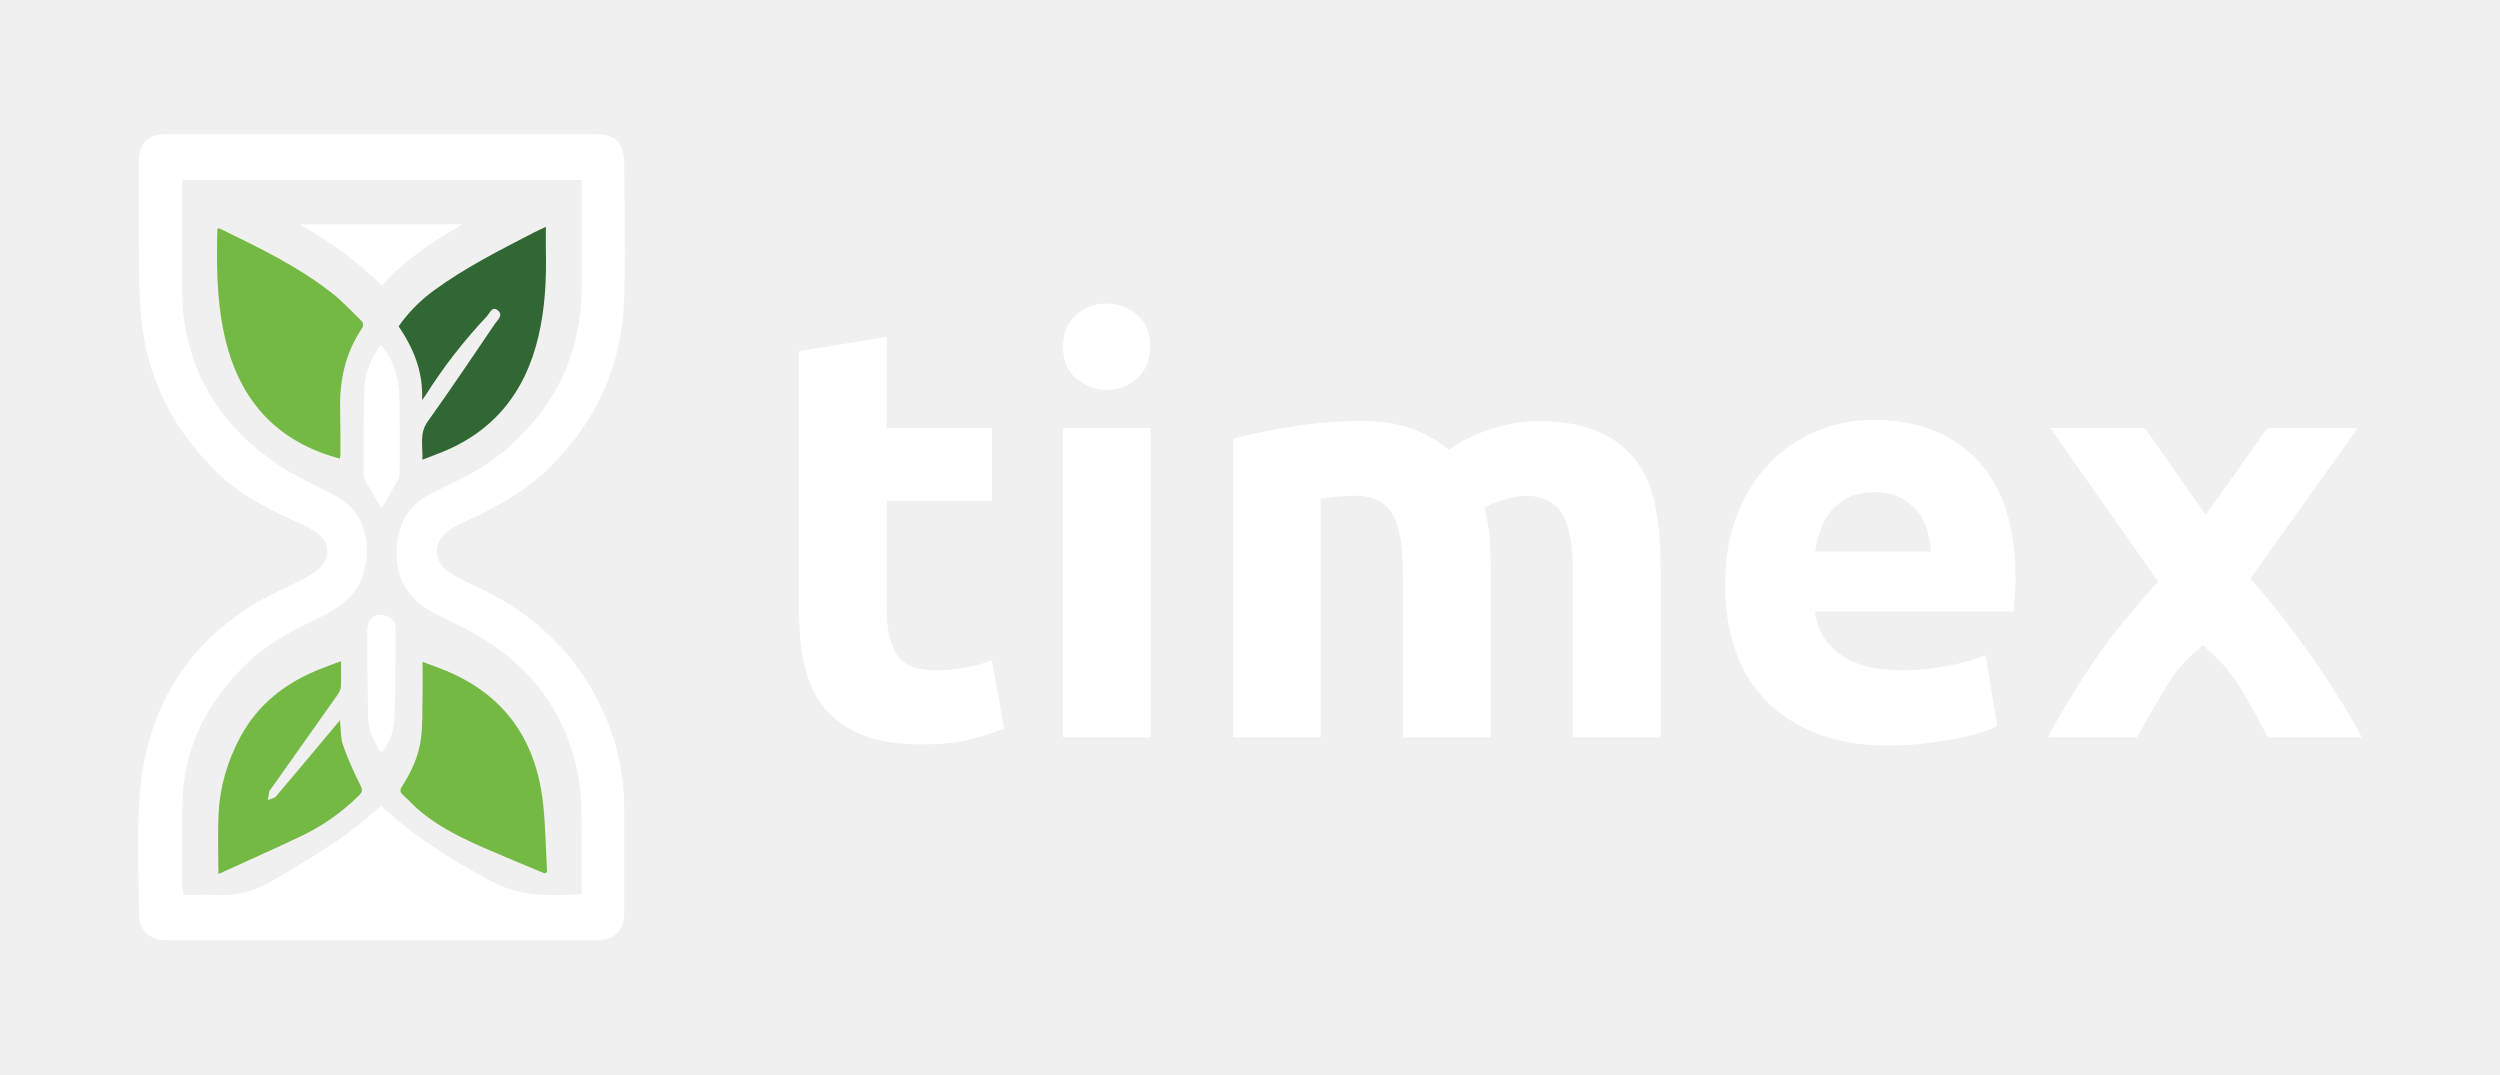
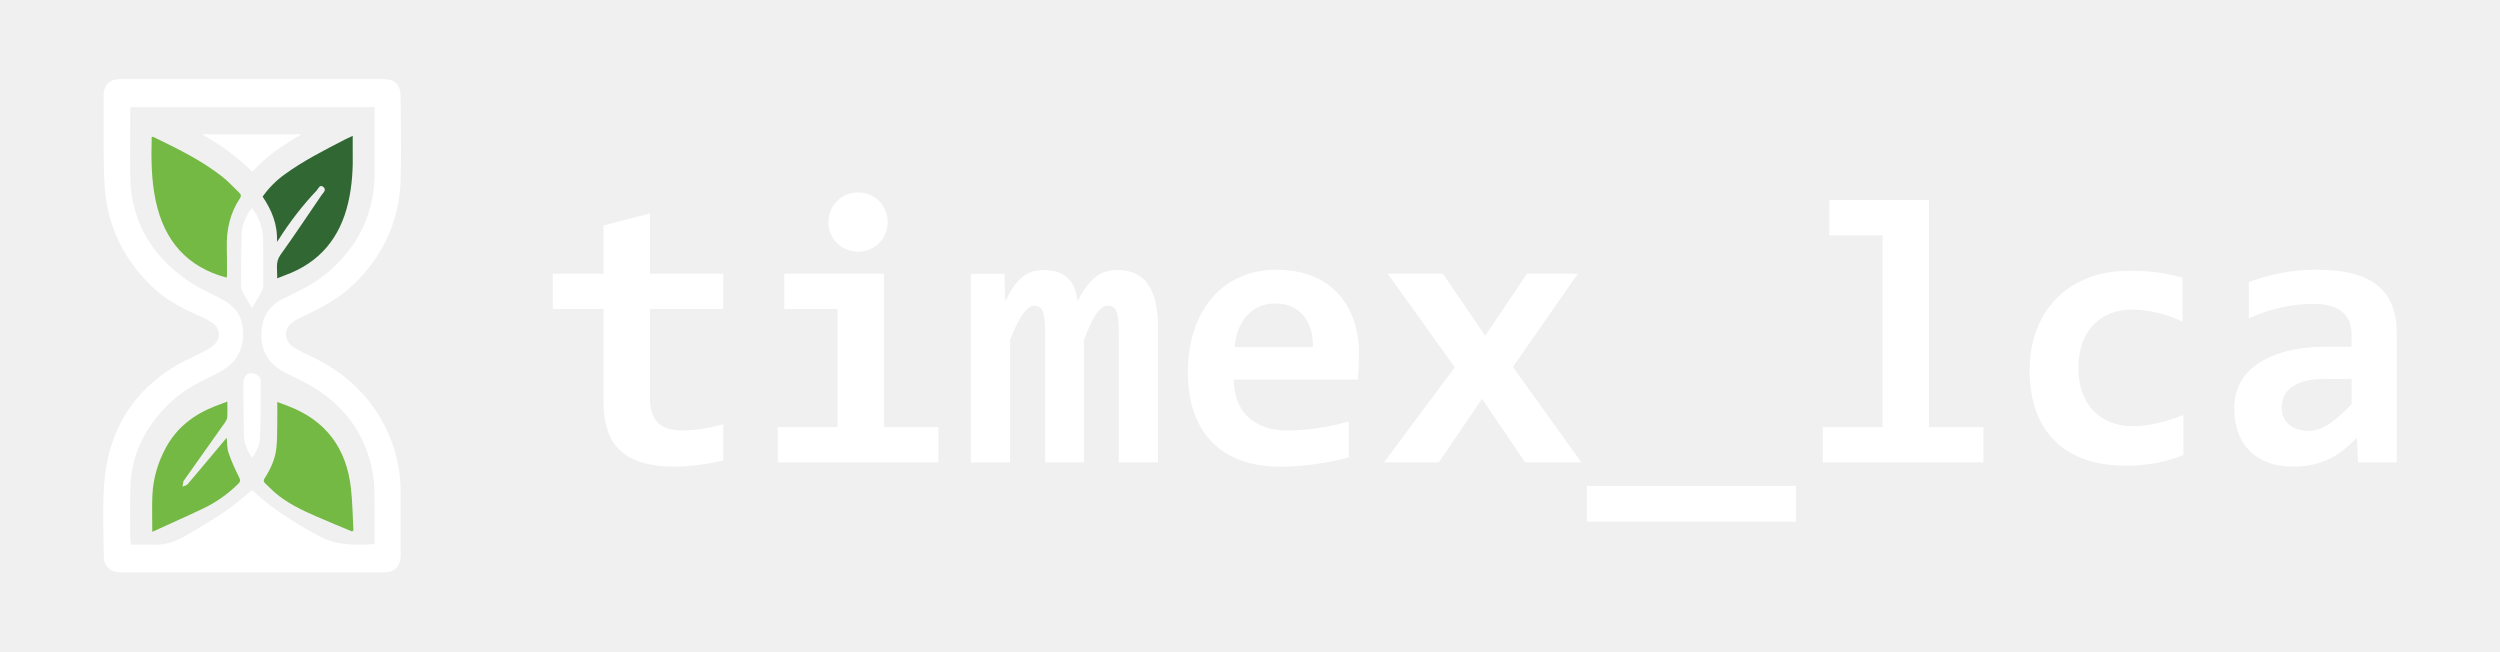
- <svg xmlns="http://www.w3.org/2000/svg" id="Layer_1" data-name="Layer 1" viewBox="0 0 547.24 235.16">
+ <svg xmlns="http://www.w3.org/2000/svg" id="Layer_1" data-name="Layer 1" viewBox="0 0 894.36 233.01">
  <defs>
    <style>
      .cls-1 {
        fill: #316733;
      }

      .cls-1, .cls-2, .cls-3 {
        stroke-width: 0px;
      }

      .cls-2 {
        fill: #fff;
      }

      .cls-3 {
        fill: #74b944;
      }
    </style>
  </defs>
  <g>
-     <path class="cls-2" d="M174.91,76.85l19.18-3.09v19.95h23.04v15.96h-23.04v23.81c0,4.03.71,7.25,2.12,9.65,1.42,2.4,4.27,3.6,8.56,3.6,2.06,0,4.18-.19,6.37-.58s4.18-.92,5.98-1.61l2.7,14.93c-2.32.94-4.89,1.76-7.72,2.45-2.83.69-6.31,1.03-10.43,1.03-5.24,0-9.57-.71-13-2.12-3.43-1.42-6.18-3.39-8.24-5.92-2.06-2.53-3.5-5.6-4.31-9.2-.82-3.6-1.22-7.59-1.22-11.97v-56.89Z" />
-     <path class="cls-2" d="M251.77,75.88c0,2.93-.95,5.24-2.84,6.92-1.9,1.68-4.13,2.52-6.7,2.52s-4.81-.84-6.7-2.52c-1.9-1.68-2.84-3.99-2.84-6.92s.95-5.24,2.84-6.92c1.89-1.68,4.13-2.52,6.7-2.52s4.81.84,6.7,2.52c1.89,1.68,2.84,3.99,2.84,6.92Z" />
-     <rect class="cls-2" x="232.7" y="93.71" width="19.18" height="67.7" />
-     <path class="cls-2" d="M307.09,125.5c0-6.18-.79-10.55-2.38-13.13-1.59-2.57-4.31-3.86-8.17-3.86-1.2,0-2.45.06-3.73.19-1.29.13-2.53.28-3.73.45v52.26h-19.18v-65.38c1.63-.43,3.54-.88,5.73-1.35,2.19-.47,4.5-.9,6.95-1.29,2.45-.39,4.96-.69,7.53-.9,2.57-.21,5.1-.32,7.59-.32,4.89,0,8.86.62,11.91,1.87,3.05,1.24,5.55,2.73,7.53,4.44,2.75-1.97,5.9-3.52,9.46-4.63,3.56-1.11,6.84-1.67,9.85-1.67,5.41,0,9.85.75,13.32,2.25,3.47,1.5,6.24,3.63,8.3,6.37,2.06,2.75,3.47,6.01,4.25,9.78.77,3.78,1.16,7.98,1.16,12.61v38.23h-19.18v-35.91c0-6.18-.79-10.55-2.38-13.13-1.59-2.57-4.31-3.86-8.17-3.86-1.03,0-2.47.26-4.31.77-1.85.51-3.37,1.16-4.57,1.93.6,1.97.99,4.05,1.16,6.24.17,2.19.26,4.53.26,7.01v36.94h-19.18v-35.91Z" />
-     <path class="cls-2" d="M377.62,128.07c0-6.01.92-11.26,2.77-15.77,1.84-4.51,4.27-8.26,7.27-11.26,3-3,6.45-5.28,10.36-6.82,3.9-1.54,7.91-2.32,12.03-2.32,9.61,0,17.2,2.94,22.78,8.82,5.58,5.88,8.37,14.52,8.37,25.93,0,1.12-.04,2.34-.13,3.67-.09,1.33-.17,2.51-.26,3.54h-43.5c.43,3.95,2.27,7.08,5.54,9.4,3.26,2.32,7.64,3.47,13.13,3.47,3.52,0,6.97-.32,10.36-.97,3.39-.64,6.16-1.44,8.3-2.38l2.57,15.57c-1.03.52-2.4,1.03-4.12,1.54-1.72.52-3.63.97-5.73,1.35-2.1.39-4.36.71-6.76.97-2.4.26-4.81.39-7.21.39-6.09,0-11.39-.9-15.9-2.7-4.5-1.8-8.24-4.27-11.2-7.4-2.96-3.13-5.15-6.84-6.56-11.13-1.41-4.29-2.12-8.92-2.12-13.9ZM422.67,120.74c-.09-1.63-.37-3.22-.84-4.76-.47-1.54-1.2-2.92-2.19-4.12-.99-1.2-2.23-2.19-3.73-2.96-1.5-.77-3.37-1.16-5.6-1.16s-3.99.37-5.53,1.09c-1.54.73-2.83,1.7-3.86,2.9-1.03,1.2-1.82,2.6-2.38,4.18-.56,1.59-.97,3.2-1.22,4.83h25.36Z" />
-     <path class="cls-2" d="M482.83,112.69l13.46-18.98h19.82l-23.5,32.92c5.39,6.19,10.17,12.33,14.35,18.44,4.18,6.11,7.53,11.56,10.05,16.34h-20.57c-.7-1.29-1.56-2.9-2.59-4.83-1.03-1.93-2.19-3.95-3.47-6.05-1.29-2.1-2.63-3.88-4.03-5.35s-2.78-2.79-4.14-3.98c-1.3,1.11-2.62,2.34-3.96,3.68-1.34,1.35-2.61,3.03-3.82,5.04-1.21,2.01-2.39,4-3.55,5.97-1.16,1.97-2.2,3.81-3.1,5.52h-19.51c1.08-2.11,2.5-4.64,4.27-7.58,1.77-2.94,3.71-5.97,5.82-9.1,2.11-3.13,4.39-6.16,6.85-9.11s4.87-5.72,7.23-8.3c-4.21-5.98-8.26-11.73-12.14-17.25-3.89-5.52-7.73-10.97-11.52-16.37h20.72l13.31,18.98Z" />
+     <path class="cls-3" d="M81.11,99.33c-14.1-3.75-22.29-13.05-25.38-27.38-1.63-7.57-1.65-15.23-1.46-22.94.19-.03.36-.12.47-.07,8.55,4.15,17.13,8.27,24.69,14.2,2.23,1.75,4.17,3.89,6.22,5.87.58.56.73,1.13.18,1.94-3.53,5.29-4.84,11.21-4.69,17.56.08,3.22.06,6.45.07,9.68,0,.36-.07.72-.11,1.13Z" />
+     <path class="cls-3" d="M125.94,190.13c-4.12-1.73-8.27-3.42-12.37-5.2-5.42-2.35-10.76-4.86-15.29-8.76-1.18-1.02-2.23-2.2-3.4-3.24-.7-.63-.64-1.15-.17-1.88,2.04-3.2,3.64-6.63,4.12-10.4.38-2.94.29-5.94.35-8.91.05-2.55.01-5.1.01-7.94,1.44.54,2.68,1,3.92,1.47,13.54,5.18,20.85,15.17,22.44,29.4.56,5.02.61,10.09.89,15.14-.17.1-.34.2-.51.3Z" />
+     <path class="cls-1" d="M99.15,99.56c.14-3.01-.74-5.71,1.17-8.37,5.04-7.05,9.87-14.26,14.74-21.43.57-.83,1.87-1.83.61-2.88-1.26-1.05-1.77.6-2.39,1.27-5.04,5.33-9.52,11.12-13.47,17.35-.14.22-.3.42-.73,1.02.28-6.31-1.91-11.37-5.13-16.17,2.17-3.08,4.77-5.69,7.76-7.87,6.84-4.99,14.35-8.77,21.81-12.63.77-.4,1.56-.75,2.66-1.27,0,1.98-.03,3.62,0,5.26.14,6.25-.17,12.43-1.59,18.55-2.94,12.76-10.25,21.48-22.28,25.95-.97.36-1.92.74-3.19,1.23Z" />
+     <path class="cls-3" d="M81.33,143.64c0,2.08.08,3.91-.04,5.72-.05.66-.51,1.35-.91,1.93-4.81,6.83-9.65,13.63-14.48,20.45-.09.13-.24.24-.26.38-.13.64-.23,1.29-.34,1.94.61-.26,1.41-.36,1.8-.81,4.33-5.08,8.6-10.22,12.89-15.34.32-.39.65-.78,1.11-1.32.21,1.97.1,3.8.66,5.41,1.03,2.98,2.33,5.9,3.76,8.71.55,1.07.51,1.59-.29,2.37-3.68,3.63-7.85,6.59-12.5,8.81-6.01,2.87-12.1,5.56-18.25,8.37,0-4.66-.16-8.92.04-13.17.29-5.97,1.95-11.6,4.79-16.88,3.91-7.25,10.01-11.9,17.54-14.87,1.44-.57,2.89-1.09,4.5-1.69Z" />
+     <g>
+       <path class="cls-2" d="M43.98,204.74c-.43,0-.85,0-1.28,0-3.22-.05-5.57-2.35-5.58-5.46-.01-2.34-.06-4.68-.1-7.02-.11-6.12-.22-12.45.2-18.63,1.3-19.14,10.03-33.58,25.94-42.94,1.9-1.12,3.94-2.1,5.91-3.05,1.23-.59,2.46-1.18,3.67-1.81,1.29-.67,2.54-1.35,3.6-2.27,1.32-1.14,2.01-2.6,1.96-4.1-.05-1.47-.82-2.83-2.16-3.83-1.51-1.13-3.21-1.91-5.12-2.74-7.45-3.25-12.62-6.48-16.77-10.49-9.5-9.2-15.05-20.16-16.51-32.59-.5-4.26-.56-8.66-.62-12.92v-.9c-.08-5.14-.07-10.37-.06-15.43v-6.2c0-3.97,2.07-6.07,5.96-6.07h93.79c4.62,0,6.51,1.87,6.52,6.47,0,2.94.04,5.89.07,8.83.07,6.82.14,13.86-.08,20.78-.45,14.45-6.08,27-16.72,37.3-5.25,5.08-11.65,8.44-17.78,11.3-1.17.55-2.49,1.17-3.7,1.96-1.8,1.18-2.83,2.89-2.83,4.69,0,1.77,1,3.44,2.75,4.59,1.96,1.29,4.14,2.3,6.07,3.19,10.61,4.89,18.86,12.09,24.52,21.39,5.16,8.48,7.75,17.75,7.7,27.54-.02,4.75-.01,9.5,0,14.24,0,2.68.01,5.35.01,8.03,0,4.03-2.11,6.16-6.09,6.16H43.98ZM51.49,194.77c.75,0,1.49.02,2.23.07.5.03.99.05,1.48.05,3.72,0,7.33-.99,10.73-2.95,6.15-3.55,10.77-6.4,14.96-9.24,2.38-1.61,4.63-3.5,6.81-5.32.82-.68,1.63-1.37,2.47-2.04,7.72,7.26,16.45,12.39,23.98,16.46,3.93,2.12,8.23,3.07,13.93,3.07,1.47,0,3.05-.06,5.11-.19l.81-.05v-7.1c.02-3.7.02-7.53-.05-11.3-.05-2.85-.28-5.28-.68-7.45-2.41-12.9-9.45-23.02-20.92-30.1-2.24-1.38-4.64-2.56-6.96-3.7-1.26-.62-2.52-1.24-3.75-1.89-5.62-2.96-8.28-7.42-8.12-13.64.15-5.9,2.59-9.96,7.46-12.42l1.57-.79c1.61-.82,3.23-1.64,4.86-2.42,7.32-3.54,13.51-8.79,18.42-15.62,5.42-7.55,8.18-16.48,8.18-26.54,0-4.83,0-9.66,0-14.49v-8.84H46.71l-.08,1.2c-.02.26-.04.48-.04.7v5.81c-.03,5.65-.04,11.29,0,16.94.02,2.51.17,4.7.49,6.68,2,12.81,8.94,23.27,20.62,31.09,2.64,1.77,5.53,3.21,8.32,4.61,1.02.51,2.03,1.02,3.04,1.54,1.91.99,4.07,2.3,5.62,4.48,3.21,4.49,3.33,13.2-1.32,18.13-2.38,2.52-5.35,3.95-8.49,5.46l-.44.21c-4.21,2.03-9.61,4.92-14.12,9.38-8.92,8.81-13.4,18.64-13.68,30.03-.11,4.36-.08,8.79-.05,13.08.01,1.82.02,3.63.02,5.45,0,.26.05.48.11.71l.07.32.14.7h.71c.67,0,1.32-.01,1.98-.02.63-.01,1.27-.02,1.89-.02Z" />
+       <path class="cls-2" d="M90.25,61.46c-4.97-4.99-10.74-9.31-17.95-13.42h35.59c-6.27,3.67-12.55,7.65-17.64,13.42Z" />
+       <path class="cls-2" d="M90.18,110.26c-1.04-1.78-2.2-3.67-3.26-5.62-.34-.61-.62-1.36-.62-2.04-.01-6.11-.06-12.22.13-18.32.11-3.54,1.28-6.83,3.63-9.84,1.79,2.1,2.88,4.43,3.48,6.94.38,1.61.57,3.3.59,4.96.08,5.27.07,10.55.04,15.82,0,.69-.19,1.45-.52,2.05-1.13,2.09-2.36,4.14-3.47,6.05Z" />
+       <path class="cls-2" d="M90.04,108.32c-.78-1.32-1.6-2.69-2.36-4.09-.33-.6-.51-1.18-.51-1.63v-2.78c-.02-5.09-.04-10.35.13-15.52.1-3.05,1.03-5.88,2.79-8.45,1.24,1.69,2.1,3.57,2.61,5.72.35,1.48.54,3.09.57,4.77.08,5.32.07,10.74.04,15.8,0,.55-.16,1.17-.42,1.64-.83,1.53-1.71,3.03-2.55,4.47l-.16.28-.14-.23Z" />
+       <path class="cls-2" d="M90.18,163.71c-1.94-2.76-2.87-5.31-2.92-7.96-.13-6.94-.19-13.03-.2-18.62,0-1.21.35-2.24,1-2.88.49-.49,1.14-.75,1.87-.75.41,0,.83.08,1.27.23,1.34.48,2.08,1.44,2.08,2.71v.95c0,6.35,0,12.91-.28,19.35-.1,2.34-1.05,4.68-2.81,6.97Z" />
+     </g>
  </g>
-   <path class="cls-3" d="M74.42,100.4c-14.1-3.75-22.29-13.05-25.38-27.38-1.63-7.57-1.65-15.23-1.46-22.94.19-.03.36-.12.47-.07,8.55,4.15,17.13,8.27,24.69,14.2,2.23,1.75,4.17,3.89,6.22,5.87.58.56.73,1.13.18,1.94-3.53,5.29-4.84,11.21-4.69,17.56.08,3.22.06,6.45.07,9.68,0,.36-.07.72-.11,1.13Z" />
-   <path class="cls-3" d="M119.25,191.2c-4.12-1.73-8.27-3.42-12.37-5.2-5.42-2.35-10.76-4.86-15.29-8.76-1.18-1.02-2.23-2.2-3.4-3.24-.7-.63-.64-1.15-.17-1.88,2.04-3.2,3.64-6.63,4.12-10.4.38-2.94.29-5.94.35-8.91.05-2.55.01-5.1.01-7.94,1.44.54,2.68,1,3.92,1.47,13.54,5.18,20.85,15.17,22.44,29.4.56,5.02.61,10.09.89,15.14-.17.1-.34.2-.51.3Z" />
-   <path class="cls-1" d="M92.46,100.63c.14-3.01-.74-5.71,1.17-8.37,5.04-7.05,9.87-14.26,14.74-21.43.57-.83,1.87-1.83.61-2.88-1.26-1.05-1.77.6-2.39,1.27-5.04,5.33-9.52,11.12-13.47,17.35-.14.22-.3.42-.73,1.02.28-6.31-1.91-11.37-5.13-16.17,2.17-3.08,4.77-5.69,7.76-7.87,6.84-4.99,14.35-8.77,21.81-12.63.77-.4,1.56-.75,2.66-1.27,0,1.98-.03,3.62,0,5.26.14,6.25-.17,12.43-1.59,18.55-2.94,12.76-10.25,21.48-22.28,25.95-.97.36-1.92.74-3.19,1.23Z" />
-   <path class="cls-3" d="M74.65,144.71c0,2.08.08,3.91-.04,5.72-.05.66-.51,1.35-.91,1.93-4.81,6.83-9.65,13.63-14.48,20.45-.09.13-.24.24-.26.38-.13.64-.23,1.29-.34,1.94.61-.26,1.41-.36,1.8-.81,4.33-5.08,8.6-10.22,12.89-15.34.32-.39.65-.78,1.11-1.32.21,1.97.1,3.8.66,5.41,1.03,2.98,2.33,5.9,3.76,8.71.55,1.07.51,1.59-.29,2.37-3.68,3.63-7.85,6.59-12.5,8.81-6.01,2.87-12.1,5.56-18.25,8.37,0-4.66-.16-8.92.04-13.17.29-5.97,1.95-11.6,4.79-16.88,3.91-7.25,10.01-11.9,17.54-14.87,1.44-.57,2.89-1.09,4.5-1.69Z" />
-   <g>
-     <path class="cls-2" d="M37.29,205.81c-.43,0-.85,0-1.28,0-3.22-.05-5.57-2.35-5.58-5.46-.01-2.34-.06-4.68-.1-7.02-.11-6.12-.22-12.45.2-18.63,1.3-19.14,10.03-33.58,25.94-42.94,1.9-1.12,3.94-2.1,5.91-3.05,1.23-.59,2.46-1.18,3.67-1.81,1.29-.67,2.54-1.35,3.6-2.27,1.32-1.14,2.01-2.6,1.96-4.1-.05-1.47-.82-2.83-2.16-3.83-1.51-1.13-3.21-1.91-5.12-2.74-7.45-3.25-12.62-6.48-16.77-10.49-9.5-9.2-15.05-20.16-16.51-32.59-.5-4.26-.56-8.66-.62-12.92v-.9c-.08-5.14-.07-10.37-.06-15.43v-6.2c0-3.97,2.07-6.07,5.96-6.07h93.79c4.62,0,6.51,1.87,6.52,6.47,0,2.94.04,5.89.07,8.83.07,6.82.14,13.86-.08,20.78-.45,14.45-6.08,27-16.72,37.3-5.25,5.08-11.65,8.44-17.78,11.3-1.17.55-2.49,1.17-3.7,1.96-1.8,1.18-2.83,2.89-2.83,4.69,0,1.77,1,3.44,2.75,4.59,1.96,1.29,4.14,2.3,6.07,3.19,10.61,4.89,18.86,12.09,24.52,21.39,5.16,8.48,7.75,17.75,7.7,27.54-.02,4.75-.01,9.5,0,14.24,0,2.68.01,5.35.01,8.03,0,4.03-2.11,6.16-6.09,6.16H37.29ZM44.8,195.84c.75,0,1.49.02,2.23.07.5.03.99.05,1.48.05,3.72,0,7.33-.99,10.73-2.95,6.15-3.55,10.77-6.4,14.96-9.24,2.38-1.61,4.63-3.5,6.81-5.32.82-.68,1.63-1.37,2.47-2.04,7.72,7.26,16.45,12.39,23.98,16.46,3.93,2.12,8.23,3.07,13.93,3.07,1.47,0,3.05-.06,5.11-.19l.81-.05v-7.1c.02-3.7.02-7.53-.05-11.3-.05-2.85-.28-5.28-.68-7.45-2.41-12.9-9.45-23.02-20.92-30.1-2.24-1.38-4.64-2.56-6.96-3.7-1.26-.62-2.52-1.24-3.75-1.89-5.62-2.96-8.28-7.42-8.12-13.64.15-5.9,2.59-9.96,7.46-12.42l1.57-.79c1.61-.82,3.23-1.64,4.86-2.42,7.32-3.54,13.51-8.79,18.42-15.62,5.42-7.55,8.18-16.48,8.18-26.54,0-4.83,0-9.66,0-14.49v-8.84H40.02l-.08,1.2c-.02.26-.04.48-.04.7v5.81c-.03,5.65-.04,11.29,0,16.94.02,2.51.17,4.7.49,6.68,2,12.81,8.94,23.27,20.62,31.09,2.64,1.77,5.53,3.21,8.32,4.61,1.02.51,2.03,1.02,3.04,1.54,1.91.99,4.07,2.3,5.62,4.48,3.21,4.49,3.33,13.2-1.32,18.13-2.38,2.52-5.35,3.95-8.49,5.46l-.44.21c-4.21,2.03-9.61,4.92-14.12,9.38-8.92,8.81-13.4,18.64-13.68,30.03-.11,4.36-.08,8.79-.05,13.08.01,1.82.02,3.63.02,5.45,0,.26.05.48.11.71l.07.32.14.7h.71c.67,0,1.32-.01,1.98-.02.63-.01,1.27-.02,1.89-.02Z" />
-     <path class="cls-2" d="M83.56,62.53c-4.97-4.99-10.74-9.31-17.95-13.42h35.59c-6.27,3.67-12.55,7.65-17.64,13.42Z" />
-     <path class="cls-2" d="M83.5,111.33c-1.04-1.78-2.2-3.67-3.26-5.62-.34-.61-.62-1.36-.62-2.04-.01-6.11-.06-12.22.13-18.32.11-3.54,1.28-6.83,3.63-9.84,1.79,2.1,2.88,4.43,3.48,6.94.38,1.61.57,3.3.59,4.96.08,5.27.07,10.55.04,15.82,0,.69-.19,1.45-.52,2.05-1.13,2.09-2.36,4.14-3.47,6.05Z" />
-     <path class="cls-2" d="M83.35,109.39c-.78-1.32-1.6-2.69-2.36-4.09-.33-.6-.51-1.18-.51-1.63v-2.78c-.02-5.09-.04-10.35.13-15.52.1-3.05,1.03-5.88,2.79-8.45,1.24,1.69,2.1,3.57,2.61,5.72.35,1.48.54,3.09.57,4.77.08,5.32.07,10.74.04,15.8,0,.55-.16,1.17-.42,1.64-.83,1.53-1.71,3.03-2.55,4.47l-.16.28-.14-.23Z" />
-     <path class="cls-2" d="M83.49,164.78c-1.94-2.76-2.87-5.31-2.92-7.96-.13-6.94-.19-13.03-.2-18.62,0-1.21.35-2.24,1-2.88.49-.49,1.14-.75,1.87-.75.41,0,.83.08,1.27.23,1.34.48,2.08,1.44,2.08,2.71v.95c0,6.35,0,12.91-.28,19.35-.1,2.34-1.05,4.68-2.81,6.97Z" />
-   </g>
+   <path class="cls-2" d="M258.73,164.74c-2.92.66-5.87,1.2-8.83,1.59-2.97.4-5.78.6-8.43.6-4.43,0-8.25-.46-11.46-1.39-3.21-.93-5.87-2.35-7.97-4.25-2.1-1.9-3.65-4.33-4.65-7.27-1-2.94-1.49-6.45-1.49-10.53v-32.94h-18.13v-12.62h18.13v-17.27l16.6-4.32v21.58h26.23v12.62h-26.23v31.74c0,3.85.89,6.76,2.66,8.73,1.77,1.97,4.74,2.96,8.9,2.96,2.66,0,5.25-.22,7.77-.66,2.52-.44,4.82-.95,6.91-1.53v12.95Z" />
+   <path class="cls-2" d="M299.63,110.55h-19.06v-12.62h35.66v54.85h19.46v12.62h-57.44v-12.62h21.38v-42.23ZM317.56,79.47c0,1.46-.27,2.83-.8,4.12-.53,1.28-1.27,2.4-2.22,3.35-.95.95-2.07,1.71-3.35,2.26-1.28.55-2.68.83-4.18.83s-2.91-.28-4.22-.83c-1.31-.55-2.44-1.31-3.39-2.26-.95-.95-1.69-2.07-2.22-3.35-.53-1.28-.8-2.66-.8-4.12s.27-2.83.8-4.12c.53-1.28,1.27-2.41,2.22-3.39.95-.97,2.08-1.74,3.39-2.29,1.31-.55,2.71-.83,4.22-.83s2.9.28,4.18.83c1.28.55,2.4,1.32,3.35,2.29.95.97,1.69,2.1,2.22,3.39.53,1.28.8,2.66.8,4.12Z" />
+   <path class="cls-2" d="M400.24,165.4v-45.95c0-1.68-.04-3.15-.13-4.42-.09-1.26-.27-2.31-.53-3.15-.27-.84-.65-1.47-1.16-1.89-.51-.42-1.21-.63-2.09-.63-1.37,0-2.72.93-4.05,2.79s-2.83,5.03-4.52,9.5v43.76h-13.88v-45.95c0-1.68-.04-3.15-.13-4.42-.09-1.26-.27-2.31-.53-3.15-.27-.84-.66-1.47-1.2-1.89-.53-.42-1.24-.63-2.12-.63-1.15,0-2.44.93-3.85,2.79-1.42,1.86-2.99,5.03-4.71,9.5v43.76h-14.01v-67.47h12.02l.27,9.83c.97-1.99,1.95-3.7,2.92-5.11.97-1.42,2.01-2.58,3.12-3.49,1.11-.91,2.29-1.56,3.55-1.96s2.69-.6,4.28-.6c3.76,0,6.63.99,8.6,2.96,1.97,1.97,3.09,4.7,3.35,8.2,1.06-1.99,2.11-3.7,3.15-5.11,1.04-1.42,2.12-2.58,3.25-3.49,1.13-.91,2.35-1.56,3.65-1.96,1.31-.4,2.76-.6,4.35-.6,4.91,0,8.54,1.72,10.89,5.15,2.35,3.43,3.52,8.51,3.52,15.24v48.41h-14.01Z" />
+   <path class="cls-2" d="M486.17,126.49c0,1.11-.03,2.55-.1,4.32-.07,1.77-.17,3.43-.3,4.98h-44.36c0,2.97.45,5.58,1.36,7.84.91,2.26,2.19,4.15,3.85,5.68s3.65,2.69,5.98,3.49,4.9,1.2,7.74,1.2c3.28,0,6.78-.25,10.53-.76,3.74-.51,7.63-1.34,11.65-2.49v12.88c-1.73.49-3.61.93-5.64,1.33-2.04.4-4.12.75-6.24,1.06-2.12.31-4.27.54-6.44.7-2.17.15-4.27.23-6.31.23-5.14,0-9.74-.73-13.81-2.19-4.07-1.46-7.53-3.62-10.36-6.47-2.83-2.86-5-6.39-6.51-10.59-1.51-4.21-2.26-9.08-2.26-14.61s.75-10.48,2.26-14.97c1.5-4.49,3.63-8.34,6.38-11.55,2.74-3.21,6.08-5.69,9.99-7.44,3.92-1.75,8.29-2.62,13.12-2.62s9.01.74,12.68,2.22c3.67,1.48,6.75,3.55,9.23,6.21,2.48,2.66,4.36,5.82,5.64,9.5,1.28,3.67,1.93,7.7,1.93,12.09ZM469.7,124.17c.04-2.66-.29-4.97-1-6.94-.71-1.97-1.67-3.6-2.89-4.88-1.22-1.28-2.63-2.24-4.25-2.86-1.62-.62-3.35-.93-5.21-.93-4.07,0-7.42,1.36-10.03,4.08-2.61,2.72-4.16,6.56-4.65,11.52h28.02Z" />
+   <path class="cls-2" d="M545.6,165.4l-15.41-22.71-15.47,22.71h-19.59l25.3-34-23.97-33.47h19.72l15.14,22.18,14.94-22.18h18.2l-23.24,33.34,24.5,34.13h-20.12Z" />
+   <path class="cls-2" d="M567.72,186.63v-12.82h74.77v12.82h-74.77Z" />
+   <path class="cls-2" d="M673.5,84.19h-19.06v-12.62h35.66v81.21h19.46v12.62h-57.44v-12.62h21.38v-68.6Z" />
+   <path class="cls-2" d="M781.08,162.81c-3.19,1.28-6.49,2.24-9.89,2.86-3.41.62-6.97.93-10.69.93-5.36,0-10.16-.73-14.41-2.19s-7.86-3.63-10.82-6.51c-2.97-2.88-5.24-6.44-6.81-10.69-1.57-4.25-2.36-9.16-2.36-14.74s.85-10.29,2.56-14.68c1.7-4.38,4.11-8.12,7.21-11.22,3.1-3.1,6.83-5.49,11.19-7.17,4.36-1.68,9.22-2.52,14.58-2.52,4.38,0,8.07.23,11.06.7s5.68,1.05,8.07,1.76v15.74c-2.75-1.37-5.72-2.43-8.93-3.19-3.21-.75-6.25-1.13-9.13-1.13s-5.71.51-8.1,1.53c-2.39,1.02-4.41,2.44-6.04,4.25-1.64,1.82-2.89,4.02-3.75,6.61s-1.29,5.43-1.29,8.53.46,6.13,1.39,8.7c.93,2.57,2.25,4.75,3.95,6.54,1.7,1.79,3.75,3.17,6.14,4.12,2.39.95,5.05,1.43,7.97,1.43,1.42,0,2.91-.1,4.48-.3,1.57-.2,3.14-.49,4.71-.86,1.57-.38,3.12-.81,4.65-1.29,1.53-.49,2.96-1.02,4.28-1.59v14.41Z" />
+   <path class="cls-2" d="M843.57,165.4l-.4-8.83c-1.42,1.51-2.9,2.89-4.45,4.15-1.55,1.26-3.25,2.36-5.11,3.29s-3.88,1.65-6.08,2.16c-2.19.51-4.59.76-7.21.76-3.45,0-6.49-.51-9.1-1.53-2.61-1.02-4.8-2.43-6.57-4.25-1.77-1.81-3.11-4.01-4.02-6.57-.91-2.57-1.36-5.4-1.36-8.5s.67-6.13,2.03-8.83c1.35-2.7,3.41-5.02,6.18-6.97,2.77-1.95,6.22-3.47,10.36-4.58,4.14-1.11,9-1.66,14.58-1.66h8.83v-4.05c0-1.73-.24-3.29-.73-4.68-.49-1.39-1.27-2.58-2.36-3.55-1.08-.97-2.49-1.73-4.22-2.26s-3.85-.8-6.38-.8c-3.98,0-7.91.45-11.79,1.36-3.87.91-7.63,2.18-11.26,3.82v-12.95c3.23-1.28,6.96-2.35,11.19-3.19,4.23-.84,8.62-1.26,13.18-1.26,5,0,9.3.48,12.88,1.43,3.59.95,6.54,2.38,8.87,4.28,2.32,1.9,4.04,4.28,5.15,7.14,1.11,2.86,1.66,6.19,1.66,9.99v46.09h-13.88ZM841.24,135.59h-9.89c-2.75,0-5.07.27-6.97.8-1.9.53-3.45,1.26-4.65,2.19s-2.07,2-2.62,3.22c-.55,1.22-.83,2.51-.83,3.88,0,2.75.88,4.84,2.66,6.28,1.77,1.44,4.18,2.16,7.24,2.16,2.26,0,4.6-.82,7.04-2.46,2.43-1.64,5.11-3.98,8.04-7.04v-9.03Z" />
</svg>
